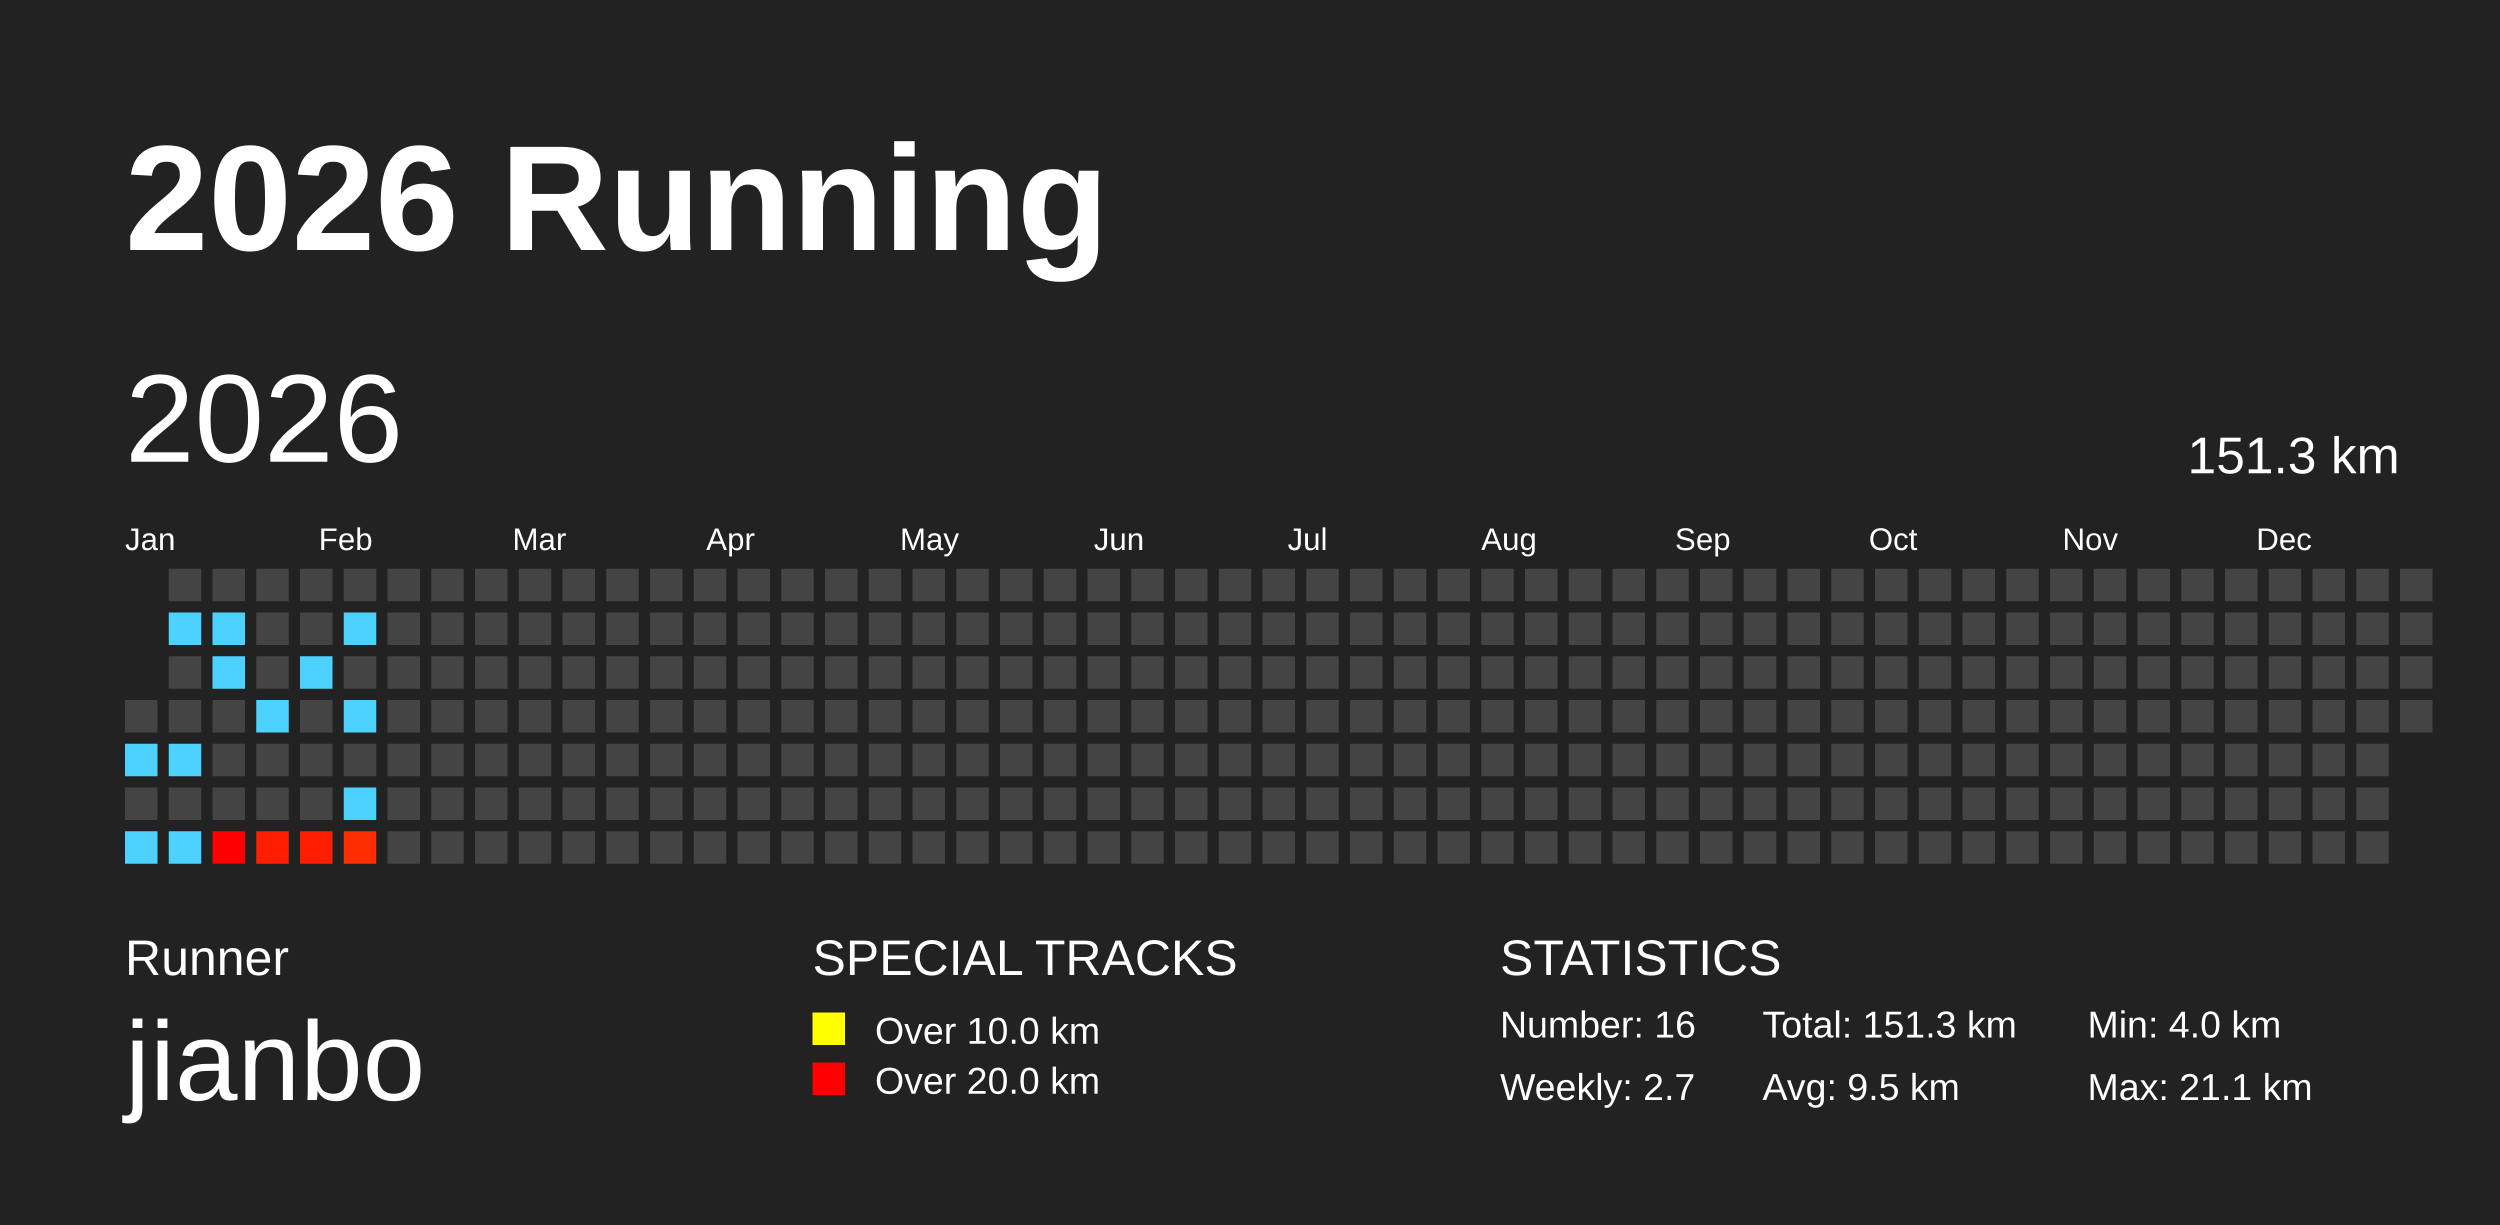
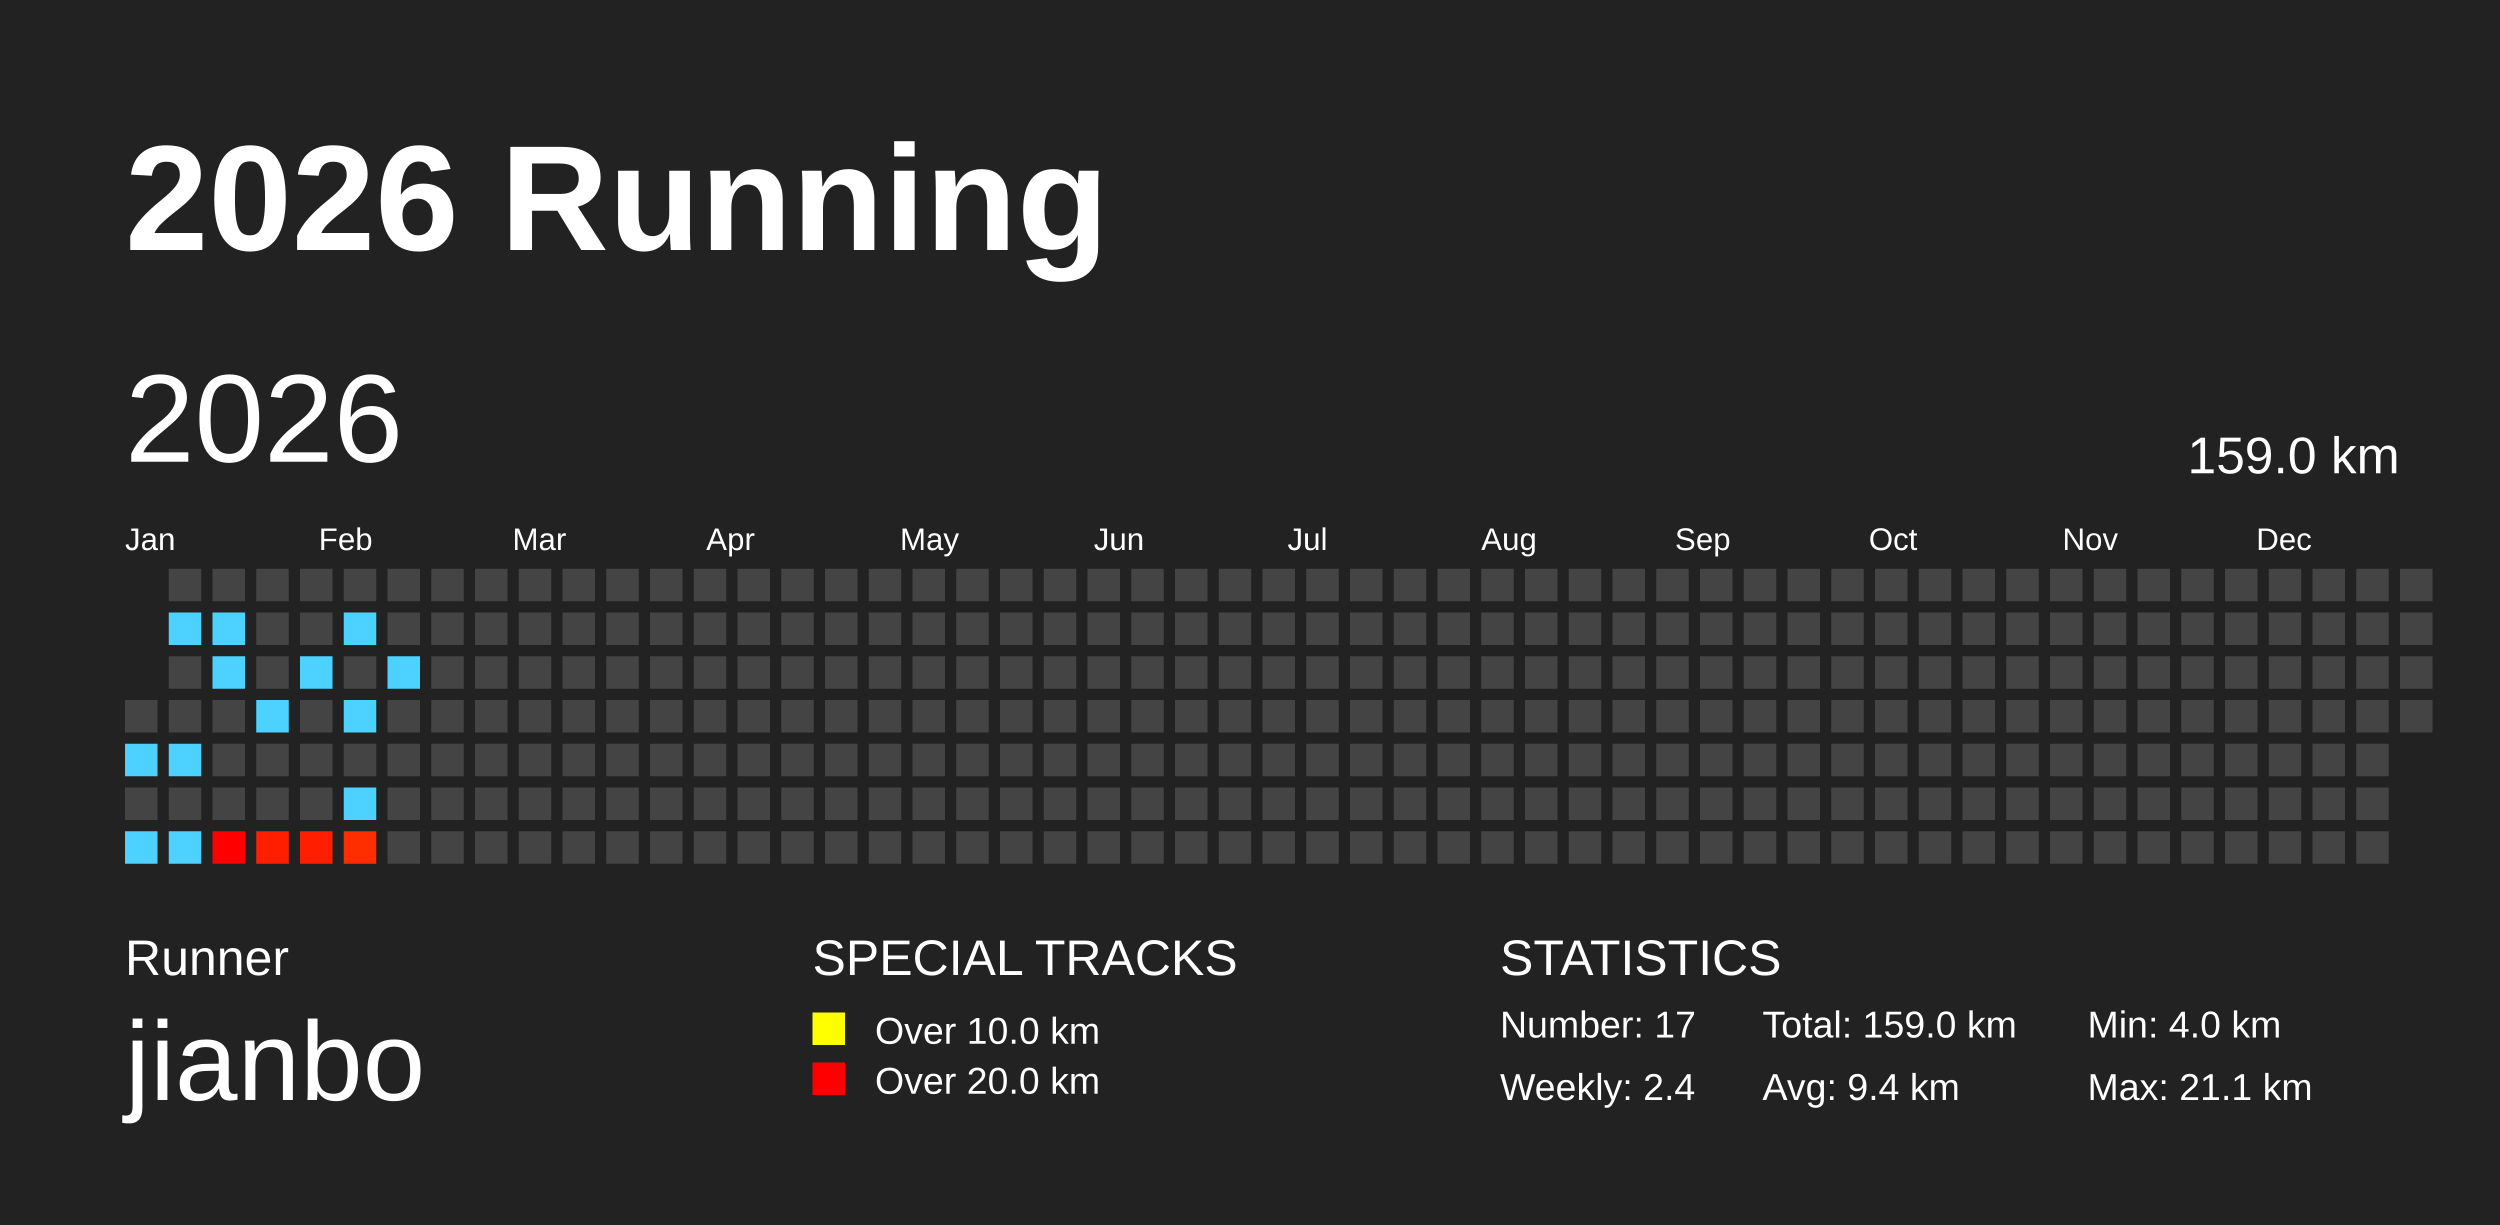
<svg xmlns="http://www.w3.org/2000/svg" baseProfile="full" height="98mm" version="1.1" viewBox="0,0,200,98" width="200mm">
  <defs />
  <rect fill="#222222" height="98" width="200" x="0" y="0" />
  <text fill="#FFFFFF" style="font-size:12px; font-family:Arial; font-weight:bold;" x="10" y="20">2026 Running</text>
  <text fill="#FFFFFF" style="font-size:4px; font-family:Arial" x="10" y="78">Runner</text>
  <text fill="#FFFFFF" style="font-size:9px; font-family:Arial" x="10" y="88">jianbo</text>
  <text fill="#FFFFFF" style="font-size:4px; font-family:Arial" x="65" y="78">SPECIAL TRACKS</text>
  <rect fill="yellow" height="2.6" width="2.6" x="65" y="81" />
  <text fill="#FFFFFF" style="font-size:3px; font-family:Arial" x="70" y="83.5">Over 10.0 km</text>
  <rect fill="red" height="2.6" width="2.6" x="65" y="85" />
  <text fill="#FFFFFF" style="font-size:3px; font-family:Arial" x="70" y="87.5">Over 20.0 km</text>
  <text fill="#FFFFFF" style="font-size:4px; font-family:Arial" x="120" y="78">STATISTICS</text>
-   <text fill="#FFFFFF" style="font-size:3px; font-family:Arial" x="120" y="83">Number: 16</text>
-   <text fill="#FFFFFF" style="font-size:3px; font-family:Arial" x="120" y="88">Weekly: 2.7</text>
-   <text fill="#FFFFFF" style="font-size:3px; font-family:Arial" x="141" y="83">Total: 151.3 km</text>
-   <text fill="#FFFFFF" style="font-size:3px; font-family:Arial" x="141" y="88">Avg: 9.5 km</text>
+   <text fill="#FFFFFF" style="font-size:3px; font-family:Arial" x="120" y="83">Number: 17</text>
+   <text fill="#FFFFFF" style="font-size:3px; font-family:Arial" x="120" y="88">Weekly: 2.4</text>
+   <text fill="#FFFFFF" style="font-size:3px; font-family:Arial" x="141" y="83">Total: 159.0 km</text>
+   <text fill="#FFFFFF" style="font-size:3px; font-family:Arial" x="141" y="88">Avg: 9.4 km</text>
  <text fill="#FFFFFF" style="font-size:3px; font-family:Arial" x="167" y="83">Min: 4.0 km</text>
  <text fill="#FFFFFF" style="font-size:3px; font-family:Arial" x="167" y="88">Max: 21.1 km</text>
  <text dominant-baseline="hanging" fill="#FFFFFF" style="font-size:10.0px; font-family:Arial;" x="10" y="30">2026</text>
-   <text dominant-baseline="hanging" fill="#FFFFFF" style="font-size:4.125px; font-family:Arial;" x="175" y="35">151.3 km</text>
+   <text dominant-baseline="hanging" fill="#FFFFFF" style="font-size:4.125px; font-family:Arial;" x="175" y="35">159.0 km</text>
  <text fill="#FFFFFF" style="font-size:2.5px; font-family:Arial" x="10.0" y="44">Jan</text>
  <text fill="#FFFFFF" style="font-size:2.5px; font-family:Arial" x="25.5" y="44">Feb</text>
  <text fill="#FFFFFF" style="font-size:2.5px; font-family:Arial" x="41.0" y="44">Mar</text>
  <text fill="#FFFFFF" style="font-size:2.5px; font-family:Arial" x="56.5" y="44">Apr</text>
  <text fill="#FFFFFF" style="font-size:2.5px; font-family:Arial" x="72.0" y="44">May</text>
  <text fill="#FFFFFF" style="font-size:2.5px; font-family:Arial" x="87.5" y="44">Jun</text>
  <text fill="#FFFFFF" style="font-size:2.5px; font-family:Arial" x="103.0" y="44">Jul</text>
  <text fill="#FFFFFF" style="font-size:2.5px; font-family:Arial" x="118.5" y="44">Aug</text>
  <text fill="#FFFFFF" style="font-size:2.5px; font-family:Arial" x="134.0" y="44">Sep</text>
  <text fill="#FFFFFF" style="font-size:2.5px; font-family:Arial" x="149.5" y="44">Oct</text>
  <text fill="#FFFFFF" style="font-size:2.5px; font-family:Arial" x="165.0" y="44">Nov</text>
  <text fill="#FFFFFF" style="font-size:2.5px; font-family:Arial" x="180.5" y="44">Dec</text>
  <rect fill="#444444" height="2.6" width="2.6" x="10.0" y="56.0" />
  <rect fill="#4dd2ff" height="2.6" width="2.6" x="10.0" y="59.5" />
  <rect fill="#444444" height="2.6" width="2.6" x="10.0" y="63.0" />
  <rect fill="#4dd2ff" height="2.6" width="2.6" x="10.0" y="66.5" />
  <rect fill="#444444" height="2.6" width="2.6" x="13.5" y="45.5" />
  <rect fill="#4dd2ff" height="2.6" width="2.6" x="13.5" y="49.0" />
  <rect fill="#444444" height="2.6" width="2.6" x="13.5" y="52.5" />
  <rect fill="#444444" height="2.6" width="2.6" x="13.5" y="56.0" />
  <rect fill="#4dd2ff" height="2.6" width="2.6" x="13.5" y="59.5" />
  <rect fill="#444444" height="2.6" width="2.6" x="13.5" y="63.0" />
  <rect fill="#4dd2ff" height="2.6" width="2.6" x="13.5" y="66.5" />
  <rect fill="#444444" height="2.6" width="2.6" x="17.0" y="45.5" />
  <rect fill="#4dd2ff" height="2.6" width="2.6" x="17.0" y="49.0" />
  <rect fill="#4dd2ff" height="2.6" width="2.6" x="17.0" y="52.5" />
  <rect fill="#444444" height="2.6" width="2.6" x="17.0" y="56.0" />
  <rect fill="#444444" height="2.6" width="2.6" x="17.0" y="59.5" />
  <rect fill="#444444" height="2.6" width="2.6" x="17.0" y="63.0" />
  <rect fill="red" height="2.6" width="2.6" x="17.0" y="66.5" />
  <rect fill="#444444" height="2.6" width="2.6" x="20.5" y="45.5" />
  <rect fill="#444444" height="2.6" width="2.6" x="20.5" y="49.0" />
  <rect fill="#444444" height="2.6" width="2.6" x="20.5" y="52.5" />
  <rect fill="#4dd2ff" height="2.6" width="2.6" x="20.5" y="56.0" />
  <rect fill="#444444" height="2.6" width="2.6" x="20.5" y="59.5" />
  <rect fill="#444444" height="2.6" width="2.6" x="20.5" y="63.0" />
  <rect fill="#ff1f00" height="2.6" width="2.6" x="20.5" y="66.5" />
  <rect fill="#444444" height="2.6" width="2.6" x="24.0" y="45.5" />
  <rect fill="#444444" height="2.6" width="2.6" x="24.0" y="49.0" />
  <rect fill="#4dd2ff" height="2.6" width="2.6" x="24.0" y="52.5" />
  <rect fill="#444444" height="2.6" width="2.6" x="24.0" y="56.0" />
  <rect fill="#444444" height="2.6" width="2.6" x="24.0" y="59.5" />
  <rect fill="#444444" height="2.6" width="2.6" x="24.0" y="63.0" />
  <rect fill="#ff1f00" height="2.6" width="2.6" x="24.0" y="66.5" />
  <rect fill="#444444" height="2.6" width="2.6" x="27.5" y="45.5" />
  <rect fill="#4dd2ff" height="2.6" width="2.6" x="27.5" y="49.0" />
  <rect fill="#444444" height="2.6" width="2.6" x="27.5" y="52.5" />
  <rect fill="#4dd2ff" height="2.6" width="2.6" x="27.5" y="56.0" />
  <rect fill="#444444" height="2.6" width="2.6" x="27.5" y="59.5" />
  <rect fill="#4dd2ff" height="2.6" width="2.6" x="27.5" y="63.0" />
  <rect fill="#ff2e00" height="2.6" width="2.6" x="27.5" y="66.5" />
  <rect fill="#444444" height="2.6" width="2.6" x="31.0" y="45.5" />
  <rect fill="#444444" height="2.6" width="2.6" x="31.0" y="49.0" />
-   <rect fill="#444444" height="2.6" width="2.6" x="31.0" y="52.5" />
+   <rect fill="#4dd2ff" height="2.6" width="2.6" x="31.0" y="52.5" />
  <rect fill="#444444" height="2.6" width="2.6" x="31.0" y="56.0" />
  <rect fill="#444444" height="2.6" width="2.6" x="31.0" y="59.5" />
  <rect fill="#444444" height="2.6" width="2.6" x="31.0" y="63.0" />
  <rect fill="#444444" height="2.6" width="2.6" x="31.0" y="66.5" />
  <rect fill="#444444" height="2.6" width="2.6" x="34.5" y="45.5" />
  <rect fill="#444444" height="2.6" width="2.6" x="34.5" y="49.0" />
  <rect fill="#444444" height="2.6" width="2.6" x="34.5" y="52.5" />
  <rect fill="#444444" height="2.6" width="2.6" x="34.5" y="56.0" />
  <rect fill="#444444" height="2.6" width="2.6" x="34.5" y="59.5" />
  <rect fill="#444444" height="2.6" width="2.6" x="34.5" y="63.0" />
  <rect fill="#444444" height="2.6" width="2.6" x="34.5" y="66.5" />
  <rect fill="#444444" height="2.6" width="2.6" x="38.0" y="45.5" />
  <rect fill="#444444" height="2.6" width="2.6" x="38.0" y="49.0" />
  <rect fill="#444444" height="2.6" width="2.6" x="38.0" y="52.5" />
  <rect fill="#444444" height="2.6" width="2.6" x="38.0" y="56.0" />
  <rect fill="#444444" height="2.6" width="2.6" x="38.0" y="59.5" />
  <rect fill="#444444" height="2.6" width="2.6" x="38.0" y="63.0" />
  <rect fill="#444444" height="2.6" width="2.6" x="38.0" y="66.5" />
  <rect fill="#444444" height="2.6" width="2.6" x="41.5" y="45.5" />
  <rect fill="#444444" height="2.6" width="2.6" x="41.5" y="49.0" />
  <rect fill="#444444" height="2.6" width="2.6" x="41.5" y="52.5" />
  <rect fill="#444444" height="2.6" width="2.6" x="41.5" y="56.0" />
  <rect fill="#444444" height="2.6" width="2.6" x="41.5" y="59.5" />
  <rect fill="#444444" height="2.6" width="2.6" x="41.5" y="63.0" />
  <rect fill="#444444" height="2.6" width="2.6" x="41.5" y="66.5" />
  <rect fill="#444444" height="2.6" width="2.6" x="45.0" y="45.5" />
  <rect fill="#444444" height="2.6" width="2.6" x="45.0" y="49.0" />
  <rect fill="#444444" height="2.6" width="2.6" x="45.0" y="52.5" />
  <rect fill="#444444" height="2.6" width="2.6" x="45.0" y="56.0" />
  <rect fill="#444444" height="2.6" width="2.6" x="45.0" y="59.5" />
  <rect fill="#444444" height="2.6" width="2.6" x="45.0" y="63.0" />
  <rect fill="#444444" height="2.6" width="2.6" x="45.0" y="66.5" />
  <rect fill="#444444" height="2.6" width="2.6" x="48.5" y="45.5" />
  <rect fill="#444444" height="2.6" width="2.6" x="48.5" y="49.0" />
  <rect fill="#444444" height="2.6" width="2.6" x="48.5" y="52.5" />
  <rect fill="#444444" height="2.6" width="2.6" x="48.5" y="56.0" />
  <rect fill="#444444" height="2.6" width="2.6" x="48.5" y="59.5" />
  <rect fill="#444444" height="2.6" width="2.6" x="48.5" y="63.0" />
  <rect fill="#444444" height="2.6" width="2.6" x="48.5" y="66.5" />
  <rect fill="#444444" height="2.6" width="2.6" x="52.0" y="45.5" />
  <rect fill="#444444" height="2.6" width="2.6" x="52.0" y="49.0" />
  <rect fill="#444444" height="2.6" width="2.6" x="52.0" y="52.5" />
  <rect fill="#444444" height="2.6" width="2.6" x="52.0" y="56.0" />
  <rect fill="#444444" height="2.6" width="2.6" x="52.0" y="59.5" />
  <rect fill="#444444" height="2.6" width="2.6" x="52.0" y="63.0" />
  <rect fill="#444444" height="2.6" width="2.6" x="52.0" y="66.5" />
  <rect fill="#444444" height="2.6" width="2.6" x="55.5" y="45.5" />
  <rect fill="#444444" height="2.6" width="2.6" x="55.5" y="49.0" />
  <rect fill="#444444" height="2.6" width="2.6" x="55.5" y="52.5" />
  <rect fill="#444444" height="2.6" width="2.6" x="55.5" y="56.0" />
  <rect fill="#444444" height="2.6" width="2.6" x="55.5" y="59.5" />
  <rect fill="#444444" height="2.6" width="2.6" x="55.5" y="63.0" />
  <rect fill="#444444" height="2.6" width="2.6" x="55.5" y="66.5" />
  <rect fill="#444444" height="2.6" width="2.6" x="59.0" y="45.5" />
  <rect fill="#444444" height="2.6" width="2.6" x="59.0" y="49.0" />
  <rect fill="#444444" height="2.6" width="2.6" x="59.0" y="52.5" />
  <rect fill="#444444" height="2.6" width="2.6" x="59.0" y="56.0" />
  <rect fill="#444444" height="2.6" width="2.6" x="59.0" y="59.5" />
  <rect fill="#444444" height="2.6" width="2.6" x="59.0" y="63.0" />
  <rect fill="#444444" height="2.6" width="2.6" x="59.0" y="66.5" />
  <rect fill="#444444" height="2.6" width="2.6" x="62.5" y="45.5" />
  <rect fill="#444444" height="2.6" width="2.6" x="62.5" y="49.0" />
  <rect fill="#444444" height="2.6" width="2.6" x="62.5" y="52.5" />
  <rect fill="#444444" height="2.6" width="2.6" x="62.5" y="56.0" />
  <rect fill="#444444" height="2.6" width="2.6" x="62.5" y="59.5" />
  <rect fill="#444444" height="2.6" width="2.6" x="62.5" y="63.0" />
  <rect fill="#444444" height="2.6" width="2.6" x="62.5" y="66.5" />
  <rect fill="#444444" height="2.6" width="2.6" x="66.0" y="45.5" />
  <rect fill="#444444" height="2.6" width="2.6" x="66.0" y="49.0" />
  <rect fill="#444444" height="2.6" width="2.6" x="66.0" y="52.5" />
  <rect fill="#444444" height="2.6" width="2.6" x="66.0" y="56.0" />
  <rect fill="#444444" height="2.6" width="2.6" x="66.0" y="59.5" />
  <rect fill="#444444" height="2.6" width="2.6" x="66.0" y="63.0" />
  <rect fill="#444444" height="2.6" width="2.6" x="66.0" y="66.5" />
  <rect fill="#444444" height="2.6" width="2.6" x="69.5" y="45.5" />
  <rect fill="#444444" height="2.6" width="2.6" x="69.5" y="49.0" />
  <rect fill="#444444" height="2.6" width="2.6" x="69.5" y="52.5" />
  <rect fill="#444444" height="2.6" width="2.6" x="69.5" y="56.0" />
  <rect fill="#444444" height="2.6" width="2.6" x="69.5" y="59.5" />
  <rect fill="#444444" height="2.6" width="2.6" x="69.5" y="63.0" />
  <rect fill="#444444" height="2.6" width="2.6" x="69.5" y="66.5" />
  <rect fill="#444444" height="2.6" width="2.6" x="73.0" y="45.5" />
  <rect fill="#444444" height="2.6" width="2.6" x="73.0" y="49.0" />
  <rect fill="#444444" height="2.6" width="2.6" x="73.0" y="52.5" />
  <rect fill="#444444" height="2.6" width="2.6" x="73.0" y="56.0" />
  <rect fill="#444444" height="2.6" width="2.6" x="73.0" y="59.5" />
  <rect fill="#444444" height="2.6" width="2.6" x="73.0" y="63.0" />
  <rect fill="#444444" height="2.6" width="2.6" x="73.0" y="66.5" />
  <rect fill="#444444" height="2.6" width="2.6" x="76.5" y="45.5" />
  <rect fill="#444444" height="2.6" width="2.6" x="76.5" y="49.0" />
  <rect fill="#444444" height="2.6" width="2.6" x="76.5" y="52.5" />
  <rect fill="#444444" height="2.6" width="2.6" x="76.5" y="56.0" />
  <rect fill="#444444" height="2.6" width="2.6" x="76.5" y="59.5" />
  <rect fill="#444444" height="2.6" width="2.6" x="76.5" y="63.0" />
  <rect fill="#444444" height="2.6" width="2.6" x="76.5" y="66.5" />
  <rect fill="#444444" height="2.6" width="2.6" x="80.0" y="45.5" />
  <rect fill="#444444" height="2.6" width="2.6" x="80.0" y="49.0" />
  <rect fill="#444444" height="2.6" width="2.6" x="80.0" y="52.5" />
  <rect fill="#444444" height="2.6" width="2.6" x="80.0" y="56.0" />
  <rect fill="#444444" height="2.6" width="2.6" x="80.0" y="59.5" />
  <rect fill="#444444" height="2.6" width="2.6" x="80.0" y="63.0" />
  <rect fill="#444444" height="2.6" width="2.6" x="80.0" y="66.5" />
  <rect fill="#444444" height="2.6" width="2.6" x="83.5" y="45.5" />
  <rect fill="#444444" height="2.6" width="2.6" x="83.5" y="49.0" />
  <rect fill="#444444" height="2.6" width="2.6" x="83.5" y="52.5" />
  <rect fill="#444444" height="2.6" width="2.6" x="83.5" y="56.0" />
  <rect fill="#444444" height="2.6" width="2.6" x="83.5" y="59.5" />
  <rect fill="#444444" height="2.6" width="2.6" x="83.5" y="63.0" />
  <rect fill="#444444" height="2.6" width="2.6" x="83.5" y="66.5" />
  <rect fill="#444444" height="2.6" width="2.6" x="87.0" y="45.5" />
  <rect fill="#444444" height="2.6" width="2.6" x="87.0" y="49.0" />
  <rect fill="#444444" height="2.6" width="2.6" x="87.0" y="52.5" />
  <rect fill="#444444" height="2.6" width="2.6" x="87.0" y="56.0" />
  <rect fill="#444444" height="2.6" width="2.6" x="87.0" y="59.5" />
  <rect fill="#444444" height="2.6" width="2.6" x="87.0" y="63.0" />
  <rect fill="#444444" height="2.6" width="2.6" x="87.0" y="66.5" />
  <rect fill="#444444" height="2.6" width="2.6" x="90.5" y="45.5" />
  <rect fill="#444444" height="2.6" width="2.6" x="90.5" y="49.0" />
  <rect fill="#444444" height="2.6" width="2.6" x="90.5" y="52.5" />
  <rect fill="#444444" height="2.6" width="2.6" x="90.5" y="56.0" />
  <rect fill="#444444" height="2.6" width="2.6" x="90.5" y="59.5" />
  <rect fill="#444444" height="2.6" width="2.6" x="90.5" y="63.0" />
  <rect fill="#444444" height="2.6" width="2.6" x="90.5" y="66.5" />
  <rect fill="#444444" height="2.6" width="2.6" x="94.0" y="45.5" />
  <rect fill="#444444" height="2.6" width="2.6" x="94.0" y="49.0" />
  <rect fill="#444444" height="2.6" width="2.6" x="94.0" y="52.5" />
  <rect fill="#444444" height="2.6" width="2.6" x="94.0" y="56.0" />
  <rect fill="#444444" height="2.6" width="2.6" x="94.0" y="59.5" />
  <rect fill="#444444" height="2.6" width="2.6" x="94.0" y="63.0" />
  <rect fill="#444444" height="2.6" width="2.6" x="94.0" y="66.5" />
  <rect fill="#444444" height="2.6" width="2.6" x="97.5" y="45.5" />
  <rect fill="#444444" height="2.6" width="2.6" x="97.5" y="49.0" />
  <rect fill="#444444" height="2.6" width="2.6" x="97.5" y="52.5" />
  <rect fill="#444444" height="2.6" width="2.6" x="97.5" y="56.0" />
  <rect fill="#444444" height="2.6" width="2.6" x="97.5" y="59.5" />
  <rect fill="#444444" height="2.6" width="2.6" x="97.5" y="63.0" />
  <rect fill="#444444" height="2.6" width="2.6" x="97.5" y="66.5" />
  <rect fill="#444444" height="2.6" width="2.6" x="101.0" y="45.5" />
  <rect fill="#444444" height="2.6" width="2.6" x="101.0" y="49.0" />
  <rect fill="#444444" height="2.6" width="2.6" x="101.0" y="52.5" />
  <rect fill="#444444" height="2.6" width="2.6" x="101.0" y="56.0" />
  <rect fill="#444444" height="2.6" width="2.6" x="101.0" y="59.5" />
  <rect fill="#444444" height="2.6" width="2.6" x="101.0" y="63.0" />
  <rect fill="#444444" height="2.6" width="2.6" x="101.0" y="66.5" />
  <rect fill="#444444" height="2.6" width="2.6" x="104.5" y="45.5" />
  <rect fill="#444444" height="2.6" width="2.6" x="104.5" y="49.0" />
  <rect fill="#444444" height="2.6" width="2.6" x="104.5" y="52.5" />
  <rect fill="#444444" height="2.6" width="2.6" x="104.5" y="56.0" />
  <rect fill="#444444" height="2.6" width="2.6" x="104.5" y="59.5" />
  <rect fill="#444444" height="2.6" width="2.6" x="104.5" y="63.0" />
  <rect fill="#444444" height="2.6" width="2.6" x="104.5" y="66.5" />
  <rect fill="#444444" height="2.6" width="2.6" x="108.0" y="45.5" />
  <rect fill="#444444" height="2.6" width="2.6" x="108.0" y="49.0" />
  <rect fill="#444444" height="2.6" width="2.6" x="108.0" y="52.5" />
  <rect fill="#444444" height="2.6" width="2.6" x="108.0" y="56.0" />
  <rect fill="#444444" height="2.6" width="2.6" x="108.0" y="59.5" />
  <rect fill="#444444" height="2.6" width="2.6" x="108.0" y="63.0" />
  <rect fill="#444444" height="2.6" width="2.6" x="108.0" y="66.5" />
  <rect fill="#444444" height="2.6" width="2.6" x="111.5" y="45.5" />
  <rect fill="#444444" height="2.6" width="2.6" x="111.5" y="49.0" />
  <rect fill="#444444" height="2.6" width="2.6" x="111.5" y="52.5" />
  <rect fill="#444444" height="2.6" width="2.6" x="111.5" y="56.0" />
  <rect fill="#444444" height="2.6" width="2.6" x="111.5" y="59.5" />
  <rect fill="#444444" height="2.6" width="2.6" x="111.5" y="63.0" />
  <rect fill="#444444" height="2.6" width="2.6" x="111.5" y="66.5" />
  <rect fill="#444444" height="2.6" width="2.6" x="115.0" y="45.5" />
  <rect fill="#444444" height="2.6" width="2.6" x="115.0" y="49.0" />
  <rect fill="#444444" height="2.6" width="2.6" x="115.0" y="52.5" />
  <rect fill="#444444" height="2.6" width="2.6" x="115.0" y="56.0" />
  <rect fill="#444444" height="2.6" width="2.6" x="115.0" y="59.5" />
  <rect fill="#444444" height="2.6" width="2.6" x="115.0" y="63.0" />
  <rect fill="#444444" height="2.6" width="2.6" x="115.0" y="66.5" />
  <rect fill="#444444" height="2.6" width="2.6" x="118.5" y="45.5" />
  <rect fill="#444444" height="2.6" width="2.6" x="118.5" y="49.0" />
  <rect fill="#444444" height="2.6" width="2.6" x="118.5" y="52.5" />
  <rect fill="#444444" height="2.6" width="2.6" x="118.5" y="56.0" />
  <rect fill="#444444" height="2.6" width="2.6" x="118.5" y="59.5" />
  <rect fill="#444444" height="2.6" width="2.6" x="118.5" y="63.0" />
  <rect fill="#444444" height="2.6" width="2.6" x="118.5" y="66.5" />
  <rect fill="#444444" height="2.6" width="2.6" x="122.0" y="45.5" />
  <rect fill="#444444" height="2.6" width="2.6" x="122.0" y="49.0" />
  <rect fill="#444444" height="2.6" width="2.6" x="122.0" y="52.5" />
  <rect fill="#444444" height="2.6" width="2.6" x="122.0" y="56.0" />
  <rect fill="#444444" height="2.6" width="2.6" x="122.0" y="59.5" />
  <rect fill="#444444" height="2.6" width="2.6" x="122.0" y="63.0" />
  <rect fill="#444444" height="2.6" width="2.6" x="122.0" y="66.5" />
  <rect fill="#444444" height="2.6" width="2.6" x="125.5" y="45.5" />
  <rect fill="#444444" height="2.6" width="2.6" x="125.5" y="49.0" />
  <rect fill="#444444" height="2.6" width="2.6" x="125.5" y="52.5" />
  <rect fill="#444444" height="2.6" width="2.6" x="125.5" y="56.0" />
  <rect fill="#444444" height="2.6" width="2.6" x="125.5" y="59.5" />
  <rect fill="#444444" height="2.6" width="2.6" x="125.5" y="63.0" />
  <rect fill="#444444" height="2.6" width="2.6" x="125.5" y="66.5" />
  <rect fill="#444444" height="2.6" width="2.6" x="129.0" y="45.5" />
  <rect fill="#444444" height="2.6" width="2.6" x="129.0" y="49.0" />
  <rect fill="#444444" height="2.6" width="2.6" x="129.0" y="52.5" />
  <rect fill="#444444" height="2.6" width="2.6" x="129.0" y="56.0" />
  <rect fill="#444444" height="2.6" width="2.6" x="129.0" y="59.5" />
  <rect fill="#444444" height="2.6" width="2.6" x="129.0" y="63.0" />
  <rect fill="#444444" height="2.6" width="2.6" x="129.0" y="66.5" />
  <rect fill="#444444" height="2.6" width="2.6" x="132.5" y="45.5" />
  <rect fill="#444444" height="2.6" width="2.6" x="132.5" y="49.0" />
  <rect fill="#444444" height="2.6" width="2.6" x="132.5" y="52.5" />
  <rect fill="#444444" height="2.6" width="2.6" x="132.5" y="56.0" />
  <rect fill="#444444" height="2.6" width="2.6" x="132.5" y="59.5" />
  <rect fill="#444444" height="2.6" width="2.6" x="132.5" y="63.0" />
  <rect fill="#444444" height="2.6" width="2.6" x="132.5" y="66.5" />
  <rect fill="#444444" height="2.6" width="2.6" x="136.0" y="45.5" />
  <rect fill="#444444" height="2.6" width="2.6" x="136.0" y="49.0" />
  <rect fill="#444444" height="2.6" width="2.6" x="136.0" y="52.5" />
  <rect fill="#444444" height="2.6" width="2.6" x="136.0" y="56.0" />
  <rect fill="#444444" height="2.6" width="2.6" x="136.0" y="59.5" />
  <rect fill="#444444" height="2.6" width="2.6" x="136.0" y="63.0" />
  <rect fill="#444444" height="2.6" width="2.6" x="136.0" y="66.5" />
  <rect fill="#444444" height="2.6" width="2.6" x="139.5" y="45.5" />
  <rect fill="#444444" height="2.6" width="2.6" x="139.5" y="49.0" />
  <rect fill="#444444" height="2.6" width="2.6" x="139.5" y="52.5" />
  <rect fill="#444444" height="2.6" width="2.6" x="139.5" y="56.0" />
  <rect fill="#444444" height="2.6" width="2.6" x="139.5" y="59.5" />
  <rect fill="#444444" height="2.6" width="2.6" x="139.5" y="63.0" />
  <rect fill="#444444" height="2.6" width="2.6" x="139.5" y="66.5" />
  <rect fill="#444444" height="2.6" width="2.6" x="143.0" y="45.5" />
  <rect fill="#444444" height="2.6" width="2.6" x="143.0" y="49.0" />
  <rect fill="#444444" height="2.6" width="2.6" x="143.0" y="52.5" />
  <rect fill="#444444" height="2.6" width="2.6" x="143.0" y="56.0" />
  <rect fill="#444444" height="2.6" width="2.6" x="143.0" y="59.5" />
  <rect fill="#444444" height="2.6" width="2.6" x="143.0" y="63.0" />
  <rect fill="#444444" height="2.6" width="2.6" x="143.0" y="66.5" />
  <rect fill="#444444" height="2.6" width="2.6" x="146.5" y="45.5" />
  <rect fill="#444444" height="2.6" width="2.6" x="146.5" y="49.0" />
  <rect fill="#444444" height="2.6" width="2.6" x="146.5" y="52.5" />
  <rect fill="#444444" height="2.6" width="2.6" x="146.5" y="56.0" />
  <rect fill="#444444" height="2.6" width="2.6" x="146.5" y="59.5" />
  <rect fill="#444444" height="2.6" width="2.6" x="146.5" y="63.0" />
  <rect fill="#444444" height="2.6" width="2.6" x="146.5" y="66.5" />
  <rect fill="#444444" height="2.6" width="2.6" x="150.0" y="45.5" />
  <rect fill="#444444" height="2.6" width="2.6" x="150.0" y="49.0" />
  <rect fill="#444444" height="2.6" width="2.6" x="150.0" y="52.5" />
  <rect fill="#444444" height="2.6" width="2.6" x="150.0" y="56.0" />
  <rect fill="#444444" height="2.6" width="2.6" x="150.0" y="59.5" />
  <rect fill="#444444" height="2.6" width="2.6" x="150.0" y="63.0" />
  <rect fill="#444444" height="2.6" width="2.6" x="150.0" y="66.5" />
  <rect fill="#444444" height="2.6" width="2.6" x="153.5" y="45.5" />
  <rect fill="#444444" height="2.6" width="2.6" x="153.5" y="49.0" />
  <rect fill="#444444" height="2.6" width="2.6" x="153.5" y="52.5" />
  <rect fill="#444444" height="2.6" width="2.6" x="153.5" y="56.0" />
  <rect fill="#444444" height="2.6" width="2.6" x="153.5" y="59.5" />
  <rect fill="#444444" height="2.6" width="2.6" x="153.5" y="63.0" />
  <rect fill="#444444" height="2.6" width="2.6" x="153.5" y="66.5" />
  <rect fill="#444444" height="2.6" width="2.6" x="157.0" y="45.5" />
  <rect fill="#444444" height="2.6" width="2.6" x="157.0" y="49.0" />
  <rect fill="#444444" height="2.6" width="2.6" x="157.0" y="52.5" />
  <rect fill="#444444" height="2.6" width="2.6" x="157.0" y="56.0" />
  <rect fill="#444444" height="2.6" width="2.6" x="157.0" y="59.5" />
  <rect fill="#444444" height="2.6" width="2.6" x="157.0" y="63.0" />
  <rect fill="#444444" height="2.6" width="2.6" x="157.0" y="66.5" />
  <rect fill="#444444" height="2.6" width="2.6" x="160.5" y="45.5" />
  <rect fill="#444444" height="2.6" width="2.6" x="160.5" y="49.0" />
  <rect fill="#444444" height="2.6" width="2.6" x="160.5" y="52.5" />
  <rect fill="#444444" height="2.6" width="2.6" x="160.5" y="56.0" />
  <rect fill="#444444" height="2.6" width="2.6" x="160.5" y="59.5" />
  <rect fill="#444444" height="2.6" width="2.6" x="160.5" y="63.0" />
  <rect fill="#444444" height="2.6" width="2.6" x="160.5" y="66.5" />
  <rect fill="#444444" height="2.6" width="2.6" x="164.0" y="45.5" />
  <rect fill="#444444" height="2.6" width="2.6" x="164.0" y="49.0" />
  <rect fill="#444444" height="2.6" width="2.6" x="164.0" y="52.5" />
  <rect fill="#444444" height="2.6" width="2.6" x="164.0" y="56.0" />
  <rect fill="#444444" height="2.6" width="2.6" x="164.0" y="59.5" />
  <rect fill="#444444" height="2.6" width="2.6" x="164.0" y="63.0" />
  <rect fill="#444444" height="2.6" width="2.6" x="164.0" y="66.5" />
  <rect fill="#444444" height="2.6" width="2.6" x="167.5" y="45.5" />
  <rect fill="#444444" height="2.6" width="2.6" x="167.5" y="49.0" />
  <rect fill="#444444" height="2.6" width="2.6" x="167.5" y="52.5" />
  <rect fill="#444444" height="2.6" width="2.6" x="167.5" y="56.0" />
  <rect fill="#444444" height="2.6" width="2.6" x="167.5" y="59.5" />
  <rect fill="#444444" height="2.6" width="2.6" x="167.5" y="63.0" />
  <rect fill="#444444" height="2.6" width="2.6" x="167.5" y="66.5" />
  <rect fill="#444444" height="2.6" width="2.6" x="171.0" y="45.5" />
  <rect fill="#444444" height="2.6" width="2.6" x="171.0" y="49.0" />
  <rect fill="#444444" height="2.6" width="2.6" x="171.0" y="52.5" />
  <rect fill="#444444" height="2.6" width="2.6" x="171.0" y="56.0" />
  <rect fill="#444444" height="2.6" width="2.6" x="171.0" y="59.5" />
  <rect fill="#444444" height="2.6" width="2.6" x="171.0" y="63.0" />
  <rect fill="#444444" height="2.6" width="2.6" x="171.0" y="66.5" />
  <rect fill="#444444" height="2.6" width="2.6" x="174.5" y="45.5" />
  <rect fill="#444444" height="2.6" width="2.6" x="174.5" y="49.0" />
  <rect fill="#444444" height="2.6" width="2.6" x="174.5" y="52.5" />
  <rect fill="#444444" height="2.6" width="2.6" x="174.5" y="56.0" />
  <rect fill="#444444" height="2.6" width="2.6" x="174.5" y="59.5" />
  <rect fill="#444444" height="2.6" width="2.6" x="174.5" y="63.0" />
  <rect fill="#444444" height="2.6" width="2.6" x="174.5" y="66.5" />
  <rect fill="#444444" height="2.6" width="2.6" x="178.0" y="45.5" />
  <rect fill="#444444" height="2.6" width="2.6" x="178.0" y="49.0" />
  <rect fill="#444444" height="2.6" width="2.6" x="178.0" y="52.5" />
  <rect fill="#444444" height="2.6" width="2.6" x="178.0" y="56.0" />
  <rect fill="#444444" height="2.6" width="2.6" x="178.0" y="59.5" />
  <rect fill="#444444" height="2.6" width="2.6" x="178.0" y="63.0" />
  <rect fill="#444444" height="2.6" width="2.6" x="178.0" y="66.5" />
  <rect fill="#444444" height="2.6" width="2.6" x="181.5" y="45.5" />
  <rect fill="#444444" height="2.6" width="2.6" x="181.5" y="49.0" />
  <rect fill="#444444" height="2.6" width="2.6" x="181.5" y="52.5" />
  <rect fill="#444444" height="2.6" width="2.6" x="181.5" y="56.0" />
  <rect fill="#444444" height="2.6" width="2.6" x="181.5" y="59.5" />
  <rect fill="#444444" height="2.6" width="2.6" x="181.5" y="63.0" />
  <rect fill="#444444" height="2.6" width="2.6" x="181.5" y="66.5" />
  <rect fill="#444444" height="2.6" width="2.6" x="185.0" y="45.5" />
  <rect fill="#444444" height="2.6" width="2.6" x="185.0" y="49.0" />
  <rect fill="#444444" height="2.6" width="2.6" x="185.0" y="52.5" />
  <rect fill="#444444" height="2.6" width="2.6" x="185.0" y="56.0" />
  <rect fill="#444444" height="2.6" width="2.6" x="185.0" y="59.5" />
  <rect fill="#444444" height="2.6" width="2.6" x="185.0" y="63.0" />
  <rect fill="#444444" height="2.6" width="2.6" x="185.0" y="66.5" />
  <rect fill="#444444" height="2.6" width="2.6" x="188.5" y="45.5" />
  <rect fill="#444444" height="2.6" width="2.6" x="188.5" y="49.0" />
  <rect fill="#444444" height="2.6" width="2.6" x="188.5" y="52.5" />
  <rect fill="#444444" height="2.6" width="2.6" x="188.5" y="56.0" />
  <rect fill="#444444" height="2.6" width="2.6" x="188.5" y="59.5" />
  <rect fill="#444444" height="2.6" width="2.6" x="188.5" y="63.0" />
  <rect fill="#444444" height="2.6" width="2.6" x="188.5" y="66.5" />
  <rect fill="#444444" height="2.6" width="2.6" x="192.0" y="45.5" />
  <rect fill="#444444" height="2.6" width="2.6" x="192.0" y="49.0" />
  <rect fill="#444444" height="2.6" width="2.6" x="192.0" y="52.5" />
  <rect fill="#444444" height="2.6" width="2.6" x="192.0" y="56.0" />
</svg>
